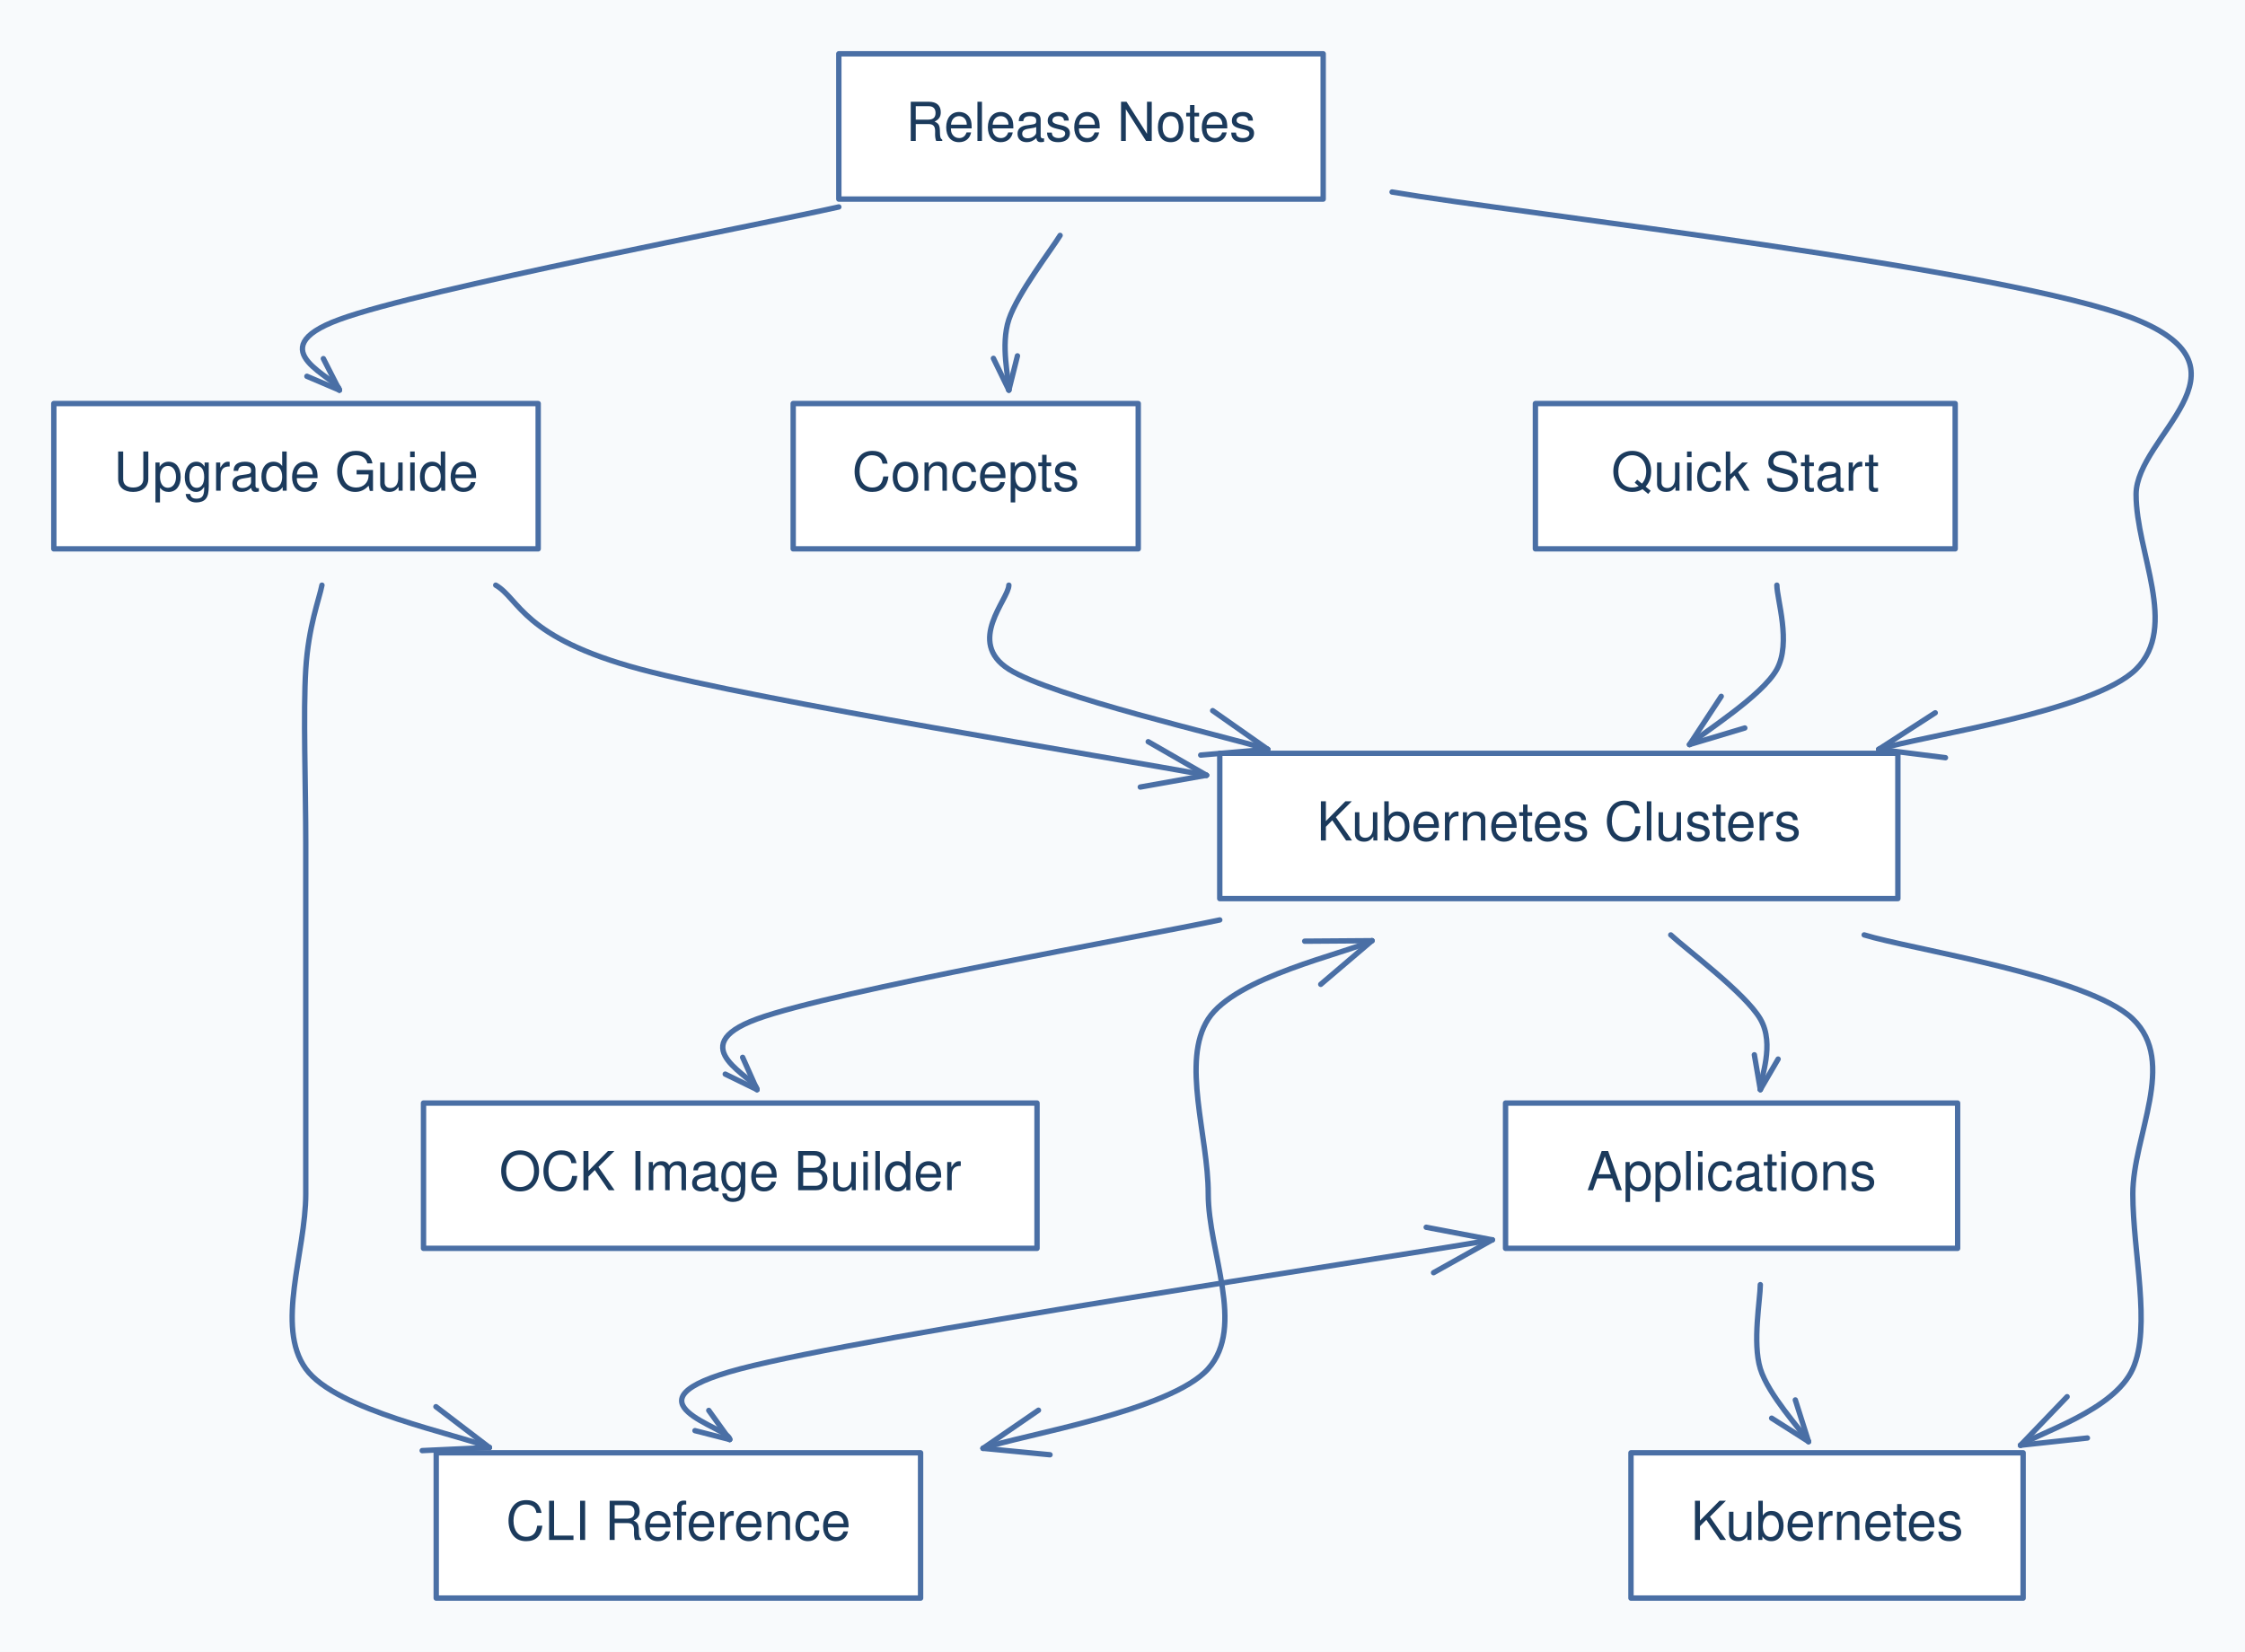
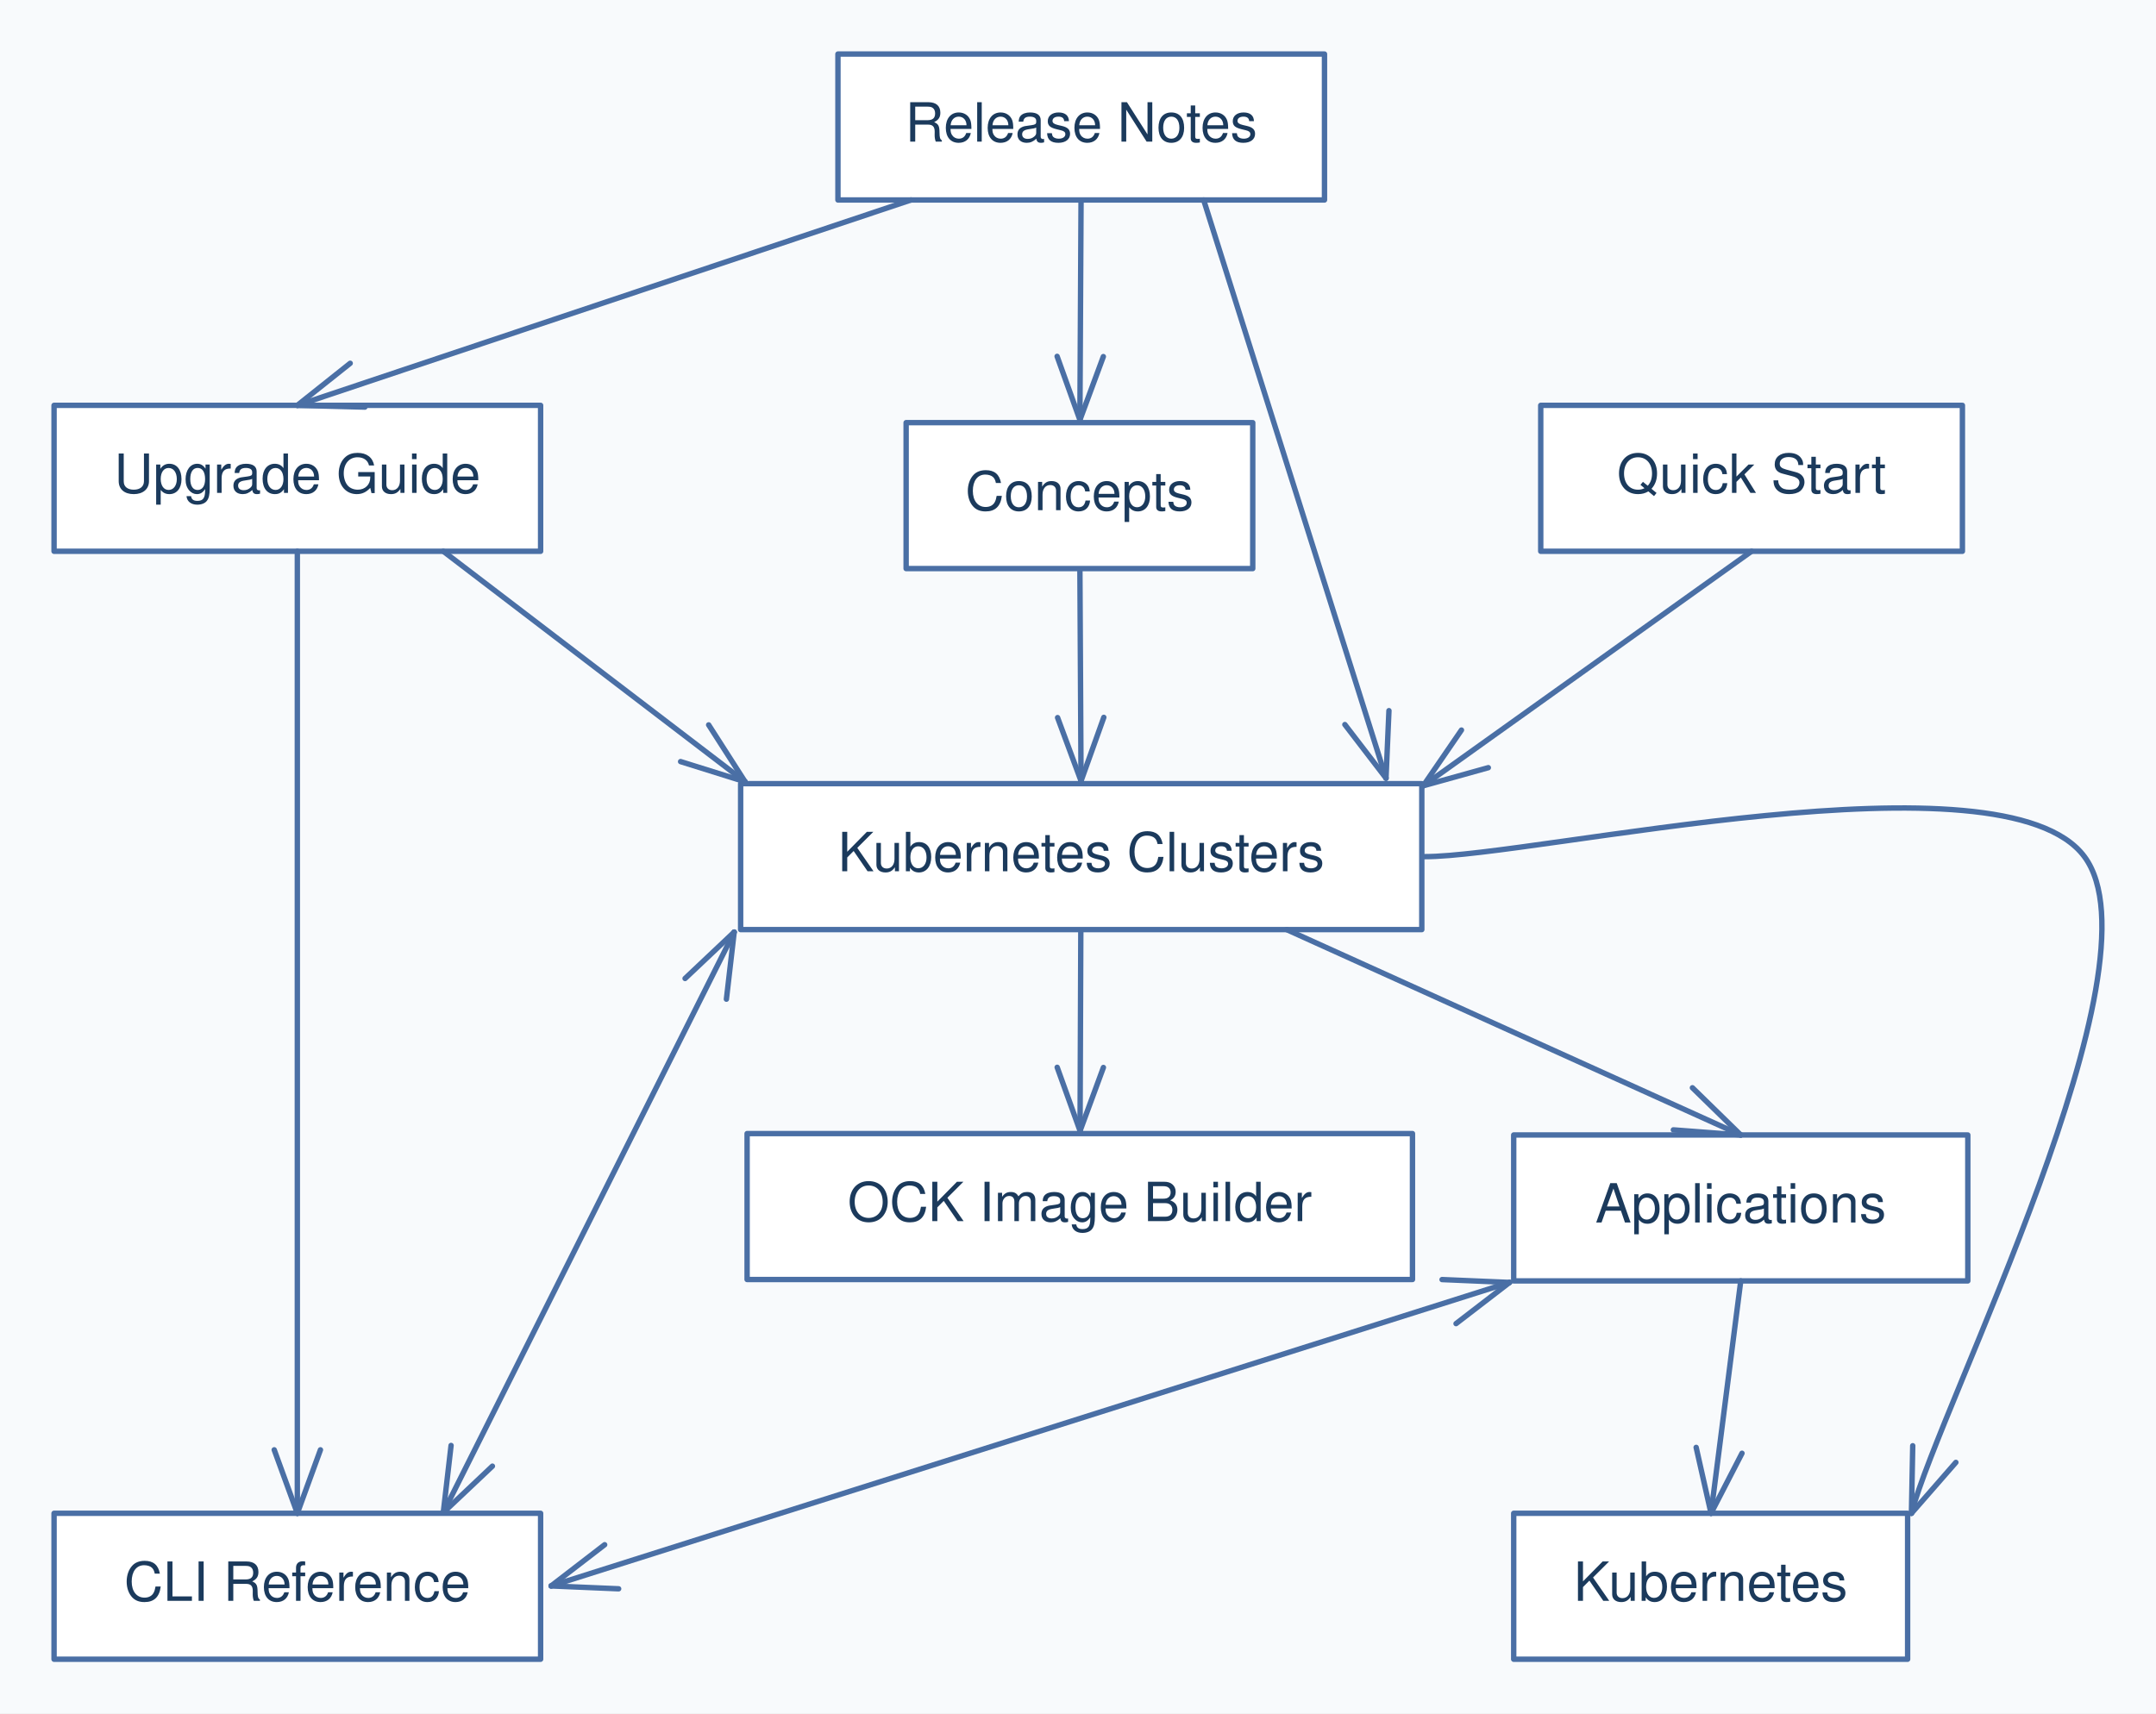
- <svg xmlns="http://www.w3.org/2000/svg" version="1.1" viewBox="0 0 834.294 614" width="834.294" height="614">
+ <svg xmlns="http://www.w3.org/2000/svg" version="1.1" viewBox="0 0 797.621 634" width="797.621" height="634">
  <defs>
    <style class="style-fonts">
      </style>
  </defs>
-   <rect x="0" y="0" width="834.294" height="614" fill="#F8FAFC" />
-   <g stroke-linecap="round" transform="translate(311.7236 20) rotate(0 90 27)">
+   <rect x="0" y="0" width="797.621" height="634" fill="#F8FAFC" />
+   <g stroke-linecap="round" transform="translate(310 20) rotate(0 90 27)">
    <path d="M0 0 L180 0 L180 54 L0 54" stroke="none" stroke-width="0" fill="#FFFFFF" />
    <path d="M0 0 C43.65 0, 87.29 0, 180 0 M0 0 C38.62 0, 77.25 0, 180 0 M180 0 C180 15.85, 180 31.7, 180 54 M180 0 C180 11.73, 180 23.47, 180 54 M180 54 C136 54, 92 54, 0 54 M180 54 C143.81 54, 107.61 54, 0 54 M0 54 C0 41.86, 0 29.72, 0 0 M0 54 C0 37.3, 0 20.6, 0 0" stroke="#4A6FA5" stroke-width="2" fill="none" />
  </g>
-   <g transform="translate(323.7236 34.5) rotate(0 78 12.5)">
+   <g transform="translate(322 34.5) rotate(0 78 12.5)">
    <text x="78" y="17.9" font-family="Helvetica, Segoe UI Emoji" font-size="20px" fill="#1B3A5C" text-anchor="middle" style="white-space: pre;" direction="ltr" dominant-baseline="alphabetic">Release Notes</text>
  </g>
-   <g stroke-linecap="round" transform="translate(294.7656 150) rotate(0 64.11719 27)">
+   <g stroke-linecap="round" transform="translate(335.2275 156.4023) rotate(0 64.11719 27)">
    <path d="M0 0 L128.23 0 L128.23 54 L0 54" stroke="none" stroke-width="0" fill="#FFFFFF" />
    <path d="M0 0 C50.69 0, 101.38 0, 128.23 0 M0 0 C45.2 0, 90.4 0, 128.23 0 M128.23 0 C128.23 11.71, 128.23 23.42, 128.23 54 M128.23 0 C128.23 21.06, 128.23 42.11, 128.23 54 M128.23 54 C96.82 54, 65.4 54, 0 54 M128.23 54 C93.09 54, 57.95 54, 0 54 M0 54 C0 40.76, 0 27.53, 0 0 M0 54 C0 39.74, 0 25.49, 0 0" stroke="#4A6FA5" stroke-width="2" fill="none" />
  </g>
-   <g transform="translate(310.8828 164.5) rotate(0 48 12.5)">
+   <g transform="translate(351.3445 170.9023) rotate(0 48 12.5)">
    <text x="48" y="17.9" font-family="Helvetica, Segoe UI Emoji" font-size="20px" fill="#1B3A5C" text-anchor="middle" style="white-space: pre;" direction="ltr" dominant-baseline="alphabetic">Concepts</text>
  </g>
-   <g stroke-linecap="round" transform="translate(570.5908 150) rotate(0 78 27)">
+   <g stroke-linecap="round" transform="translate(570 150) rotate(0 78 27)">
    <path d="M0 0 L156 0 L156 54 L0 54" stroke="none" stroke-width="0" fill="#FFFFFF" />
    <path d="M0 0 C46.95 0, 93.91 0, 156 0 M0 0 C55.74 0, 111.48 0, 156 0 M156 0 C156 20.87, 156 41.74, 156 54 M156 0 C156 15.38, 156 30.76, 156 54 M156 54 C122.15 54, 88.29 54, 0 54 M156 54 C110.98 54, 65.95 54, 0 54 M0 54 C0 32.72, 0 11.45, 0 0 M0 54 C0 32.42, 0 10.85, 0 0" stroke="#4A6FA5" stroke-width="2" fill="none" />
  </g>
-   <g transform="translate(582.5908 164.5) rotate(0 66 12.5)">
+   <g transform="translate(582 164.5) rotate(0 66 12.5)">
    <text x="66" y="17.9" font-family="Helvetica, Segoe UI Emoji" font-size="20px" fill="#1B3A5C" text-anchor="middle" style="white-space: pre;" direction="ltr" dominant-baseline="alphabetic">Quick Start</text>
  </g>
-   <g stroke-linecap="round" transform="translate(162.1094 540) rotate(0 90 27)">
+   <g stroke-linecap="round" transform="translate(20 560) rotate(0 90 27)">
    <path d="M0 0 L180 0 L180 54 L0 54" stroke="none" stroke-width="0" fill="#FFFFFF" />
    <path d="M0 0 C71.47 0, 142.94 0, 180 0 M0 0 C69.37 0, 138.75 0, 180 0 M180 0 C180 14.53, 180 29.05, 180 54 M180 0 C180 16.32, 180 32.65, 180 54 M180 54 C140.97 54, 101.95 54, 0 54 M180 54 C115.27 54, 50.55 54, 0 54 M0 54 C0 37.11, 0 20.22, 0 0 M0 54 C0 35.25, 0 16.51, 0 0" stroke="#4A6FA5" stroke-width="2" fill="none" />
  </g>
-   <g transform="translate(174.1094 554.5) rotate(0 78 12.5)">
+   <g transform="translate(32 574.5) rotate(0 78 12.5)">
    <text x="78" y="17.9" font-family="Helvetica, Segoe UI Emoji" font-size="20px" fill="#1B3A5C" text-anchor="middle" style="white-space: pre;" direction="ltr" dominant-baseline="alphabetic">CLI Reference</text>
  </g>
-   <g stroke-linecap="round" transform="translate(453.291 280) rotate(0 126 27)">
+   <g stroke-linecap="round" transform="translate(274 290) rotate(0 126 27)">
    <path d="M0 0 L252 0 L252 54 L0 54" stroke="none" stroke-width="0" fill="#FFFFFF" />
    <path d="M0 0 C52.06 0, 104.13 0, 252 0 M0 0 C72.47 0, 144.95 0, 252 0 M252 0 C252 19.01, 252 38.02, 252 54 M252 0 C252 15.88, 252 31.77, 252 54 M252 54 C184.65 54, 117.3 54, 0 54 M252 54 C176.23 54, 100.47 54, 0 54 M0 54 C0 40.06, 0 26.11, 0 0 M0 54 C0 34.08, 0 14.17, 0 0" stroke="#4A6FA5" stroke-width="2" fill="none" />
  </g>
-   <g transform="translate(465.291 294.5) rotate(0 114 12.5)">
+   <g transform="translate(286 304.5) rotate(0 114 12.5)">
    <text x="114" y="17.9" font-family="Helvetica, Segoe UI Emoji" font-size="20px" fill="#1B3A5C" text-anchor="middle" style="white-space: pre;" direction="ltr" dominant-baseline="alphabetic">Kubernetes Clusters</text>
  </g>
-   <g stroke-linecap="round" transform="translate(559.4971 410) rotate(0 84 27)">
+   <g stroke-linecap="round" transform="translate(560 420) rotate(0 84 27)">
    <path d="M0 0 L168 0 L168 54 L0 54" stroke="none" stroke-width="0" fill="#FFFFFF" />
    <path d="M0 0 C37.85 0, 75.7 0, 168 0 M0 0 C42.71 0, 85.41 0, 168 0 M168 0 C168 14.78, 168 29.56, 168 54 M168 0 C168 11.84, 168 23.67, 168 54 M168 54 C111.16 54, 54.33 54, 0 54 M168 54 C106.32 54, 44.64 54, 0 54 M0 54 C0 34.26, 0 14.53, 0 0 M0 54 C0 35.55, 0 17.1, 0 0" stroke="#4A6FA5" stroke-width="2" fill="none" />
  </g>
-   <g transform="translate(571.4971 424.5) rotate(0 72 12.5)">
+   <g transform="translate(572 434.5) rotate(0 72 12.5)">
    <text x="72" y="17.9" font-family="Helvetica, Segoe UI Emoji" font-size="20px" fill="#1B3A5C" text-anchor="middle" style="white-space: pre;" direction="ltr" dominant-baseline="alphabetic">Applications</text>
  </g>
-   <g stroke-linecap="round" transform="translate(606.1084 540) rotate(0 72.86719 27)">
+   <g stroke-linecap="round" transform="translate(560 560) rotate(0 72.86719 27)">
    <path d="M0 0 L145.73 0 L145.73 54 L0 54" stroke="none" stroke-width="0" fill="#FFFFFF" />
    <path d="M0 0 C46.46 0, 92.93 0, 145.73 0 M0 0 C39.99 0, 79.98 0, 145.73 0 M145.73 0 C145.73 18.79, 145.73 37.59, 145.73 54 M145.73 0 C145.73 17.48, 145.73 34.97, 145.73 54 M145.73 54 C99.89 54, 54.05 54, 0 54 M145.73 54 C107.76 54, 69.79 54, 0 54 M0 54 C0 40.22, 0 26.43, 0 0 M0 54 C0 39.11, 0 24.22, 0 0" stroke="#4A6FA5" stroke-width="2" fill="none" />
  </g>
-   <g transform="translate(618.9756 554.5) rotate(0 60 12.5)">
+   <g transform="translate(572.867 574.5) rotate(0 60 12.5)">
    <text x="60" y="17.9" font-family="Helvetica, Segoe UI Emoji" font-size="20px" fill="#1B3A5C" text-anchor="middle" style="white-space: pre;" direction="ltr" dominant-baseline="alphabetic">Kubernetes</text>
  </g>
-   <g stroke-linecap="round" transform="translate(157.3828 410) rotate(0 114 27)">
-     <path d="M0 0 L228 0 L228 54 L0 54" stroke="none" stroke-width="0" fill="#FFFFFF" />
-     <path d="M0 0 C79.53 0, 159.06 0, 228 0 M0 0 C89.79 0, 179.58 0, 228 0 M228 0 C228 13.21, 228 26.43, 228 54 M228 0 C228 19.63, 228 39.26, 228 54 M228 54 C172.26 54, 116.53 54, 0 54 M228 54 C155.63 54, 83.27 54, 0 54 M0 54 C0 39.68, 0 25.36, 0 0 M0 54 C0 36.2, 0 18.39, 0 0" stroke="#4A6FA5" stroke-width="2" fill="none" />
-   </g>
-   <g transform="translate(169.3828 424.5) rotate(0 102 12.5)">
-     <text x="102" y="17.9" font-family="Helvetica, Segoe UI Emoji" font-size="20px" fill="#1B3A5C" text-anchor="middle" style="white-space: pre;" direction="ltr" dominant-baseline="alphabetic">OCK Image Builder</text>
+   <g stroke-linecap="round" transform="translate(276.3916 419.4824) rotate(0 123.0796 27)">
+     <path d="M0 0 L246.16 0 L246.16 54 L0 54" stroke="none" stroke-width="0" fill="#FFFFFF" />
+     <path d="M0 0 C85.86 0, 171.73 0, 246.16 0 M0 0 C96.94 0, 193.88 0, 246.16 0 M246.16 0 C246.16 13.21, 246.16 26.43, 246.16 54 M246.16 0 C246.16 19.63, 246.16 39.26, 246.16 54 M246.16 54 C185.98 54, 125.81 54, 0 54 M246.16 54 C168.03 54, 89.9 54, 0 54 M0 54 C0 39.68, 0 25.36, 0 0 M0 54 C0 36.2, 0 18.39, 0 0" stroke="#4A6FA5" stroke-width="2" fill="none" />
+   </g>
+   <g transform="translate(313.3237 433.9824) rotate(0 86.14746 12.5)">
+     <text x="86.147" y="17.9" font-family="Helvetica, Segoe UI Emoji" font-size="20px" fill="#1B3A5C" text-anchor="middle" style="white-space: pre;" direction="ltr" dominant-baseline="alphabetic">OCK Image Builder</text>
  </g>
  <g stroke-linecap="round" transform="translate(20 150) rotate(0 90 27)">
    <path d="M0 0 L180 0 L180 54 L0 54" stroke="none" stroke-width="0" fill="#FFFFFF" />
    <path d="M0 0 C70.07 0, 140.14 0, 180 0 M0 0 C36.92 0, 73.85 0, 180 0 M180 0 C180 12.28, 180 24.55, 180 54 M180 0 C180 12.55, 180 25.1, 180 54 M180 54 C131.56 54, 83.12 54, 0 54 M180 54 C128.96 54, 77.92 54, 0 54 M0 54 C0 39.54, 0 25.07, 0 0 M0 54 C0 39.55, 0 25.11, 0 0" stroke="#4A6FA5" stroke-width="2" fill="none" />
  </g>
  <g transform="translate(32 164.5) rotate(0 78 12.5)">
    <text x="78" y="17.9" font-family="Helvetica, Segoe UI Emoji" font-size="20px" fill="#1B3A5C" text-anchor="middle" style="white-space: pre;" direction="ltr" dominant-baseline="alphabetic">Upgrade Guide</text>
  </g>
  <g stroke-linecap="round">
-     <g transform="translate(393.9575 87.5) rotate(0 -9.5225 28.75)">
-       <path d="M0 0 C-3.17 5.21, -15.87 21.67, -19.04 31.25 C-22.22 40.83, -19.04 53.13, -19.04 57.5 M0 0 C-3.17 5.21, -15.87 21.67, -19.04 31.25 C-22.22 40.83, -19.04 53.13, -19.04 57.5" stroke="#4A6FA5" stroke-width="2" fill="none" />
-     </g>
-     <g transform="translate(393.9575 87.5) rotate(0 -9.5225 28.75)">
-       <path d="M-24.78 45.7 C-22.54 50.31, -20.3 54.92, -19.04 57.5 M-24.78 45.7 C-22.55 50.28, -20.33 54.86, -19.04 57.5" stroke="#4A6FA5" stroke-width="2" fill="none" />
-     </g>
-     <g transform="translate(393.9575 87.5) rotate(0 -9.5225 28.75)">
-       <path d="M-15.85 44.77 C-17.1 49.74, -18.35 54.72, -19.04 57.5 M-15.85 44.77 C-17.09 49.71, -18.33 54.66, -19.04 57.5" stroke="#4A6FA5" stroke-width="2" fill="none" />
-     </g>
-   </g>
-   <mask />
-   <g stroke-linecap="round">
-     <g transform="translate(517.3288 71.3675) rotate(0 138.2425 103.5731)">
-       <path d="M0 0 C46.08 7.9, 230.4 28.65, 276.49 47.38 C322.57 66.11, 276.49 90.72, 276.49 112.38 C276.49 134.05, 292.42 161.59, 276.49 177.38 C260.55 193.18, 196.79 202.19, 180.85 207.15 M0 0 C46.08 7.9, 230.4 28.65, 276.49 47.38 C322.57 66.11, 276.49 90.72, 276.49 112.38 C276.49 134.05, 292.42 161.59, 276.49 177.38 C260.55 193.18, 196.79 202.19, 180.85 207.15" stroke="#4A6FA5" stroke-width="2" fill="none" />
-     </g>
-     <g transform="translate(517.3288 71.3675) rotate(0 138.2425 103.5731)">
-       <path d="M201.85 193.58 C196.44 197.07, 191.04 200.56, 180.85 207.15 M201.85 193.58 C195.63 197.6, 189.41 201.62, 180.85 207.15" stroke="#4A6FA5" stroke-width="2" fill="none" />
-     </g>
-     <g transform="translate(517.3288 71.3675) rotate(0 138.2425 103.5731)">
-       <path d="M205.65 210.26 C199.27 209.45, 192.89 208.65, 180.85 207.15 M205.65 210.26 C198.31 209.33, 190.96 208.41, 180.85 207.15" stroke="#4A6FA5" stroke-width="2" fill="none" />
-     </g>
-   </g>
-   <mask />
-   <g stroke-linecap="round">
-     <g transform="translate(311.7237 76.92) rotate(0 -92.79562 34.04)">
-       <path d="M0 0 C-30.93 6.97, -154.66 30.48, -185.59 41.83 C-216.52 53.18, -185.59 63.7, -185.59 68.08 M0 0 C-30.93 6.97, -154.66 30.48, -185.59 41.83 C-216.52 53.18, -185.59 63.7, -185.59 68.08" stroke="#4A6FA5" stroke-width="2" fill="none" />
-     </g>
-     <g transform="translate(311.7237 76.92) rotate(0 -92.79562 34.04)">
-       <path d="M-197.67 62.95 C-195.14 64.03, -192.6 65.1, -185.59 68.08 M-197.67 62.95 C-193.84 64.58, -190 66.2, -185.59 68.08" stroke="#4A6FA5" stroke-width="2" fill="none" />
-     </g>
-     <g transform="translate(311.7237 76.92) rotate(0 -92.79562 34.04)">
-       <path d="M-191.55 56.38 C-190.3 58.84, -189.05 61.29, -185.59 68.08 M-191.55 56.38 C-189.66 60.1, -187.77 63.81, -185.59 68.08" stroke="#4A6FA5" stroke-width="2" fill="none" />
-     </g>
-   </g>
-   <mask />
-   <g stroke-linecap="round">
-     <g transform="translate(660.3275 217.5) rotate(0 -16.22375 29.6175)">
-       <path d="M0 0 C0 5.21, 5.41 21.38, 0 31.25 C-5.41 41.12, -27.04 54.57, -32.45 59.24 M0 0 C0 5.21, 5.41 21.38, 0 31.25 C-5.41 41.12, -27.04 54.57, -32.45 59.24" stroke="#4A6FA5" stroke-width="2" fill="none" />
-     </g>
-     <g transform="translate(660.3275 217.5) rotate(0 -16.22375 29.6175)">
-       <path d="M-20.68 41.33 C-24.7 47.45, -28.72 53.56, -32.45 59.24 M-20.68 41.33 C-23.91 46.24, -27.13 51.15, -32.45 59.24" stroke="#4A6FA5" stroke-width="2" fill="none" />
-     </g>
-     <g transform="translate(660.3275 217.5) rotate(0 -16.22375 29.6175)">
-       <path d="M-11.92 53.09 C-18.94 55.19, -25.95 57.29, -32.45 59.24 M-11.92 53.09 C-17.55 54.77, -23.18 56.46, -32.45 59.24" stroke="#4A6FA5" stroke-width="2" fill="none" />
-     </g>
-   </g>
-   <mask />
-   <g stroke-linecap="round">
-     <g transform="translate(374.9125 217.5) rotate(0 48.10375 30.51125)">
-       <path d="M0 0 C0 5.21, -16.03 21.08, 0 31.25 C16.03 41.42, 80.17 56.06, 96.21 61.02 M0 0 C0 5.21, -16.03 21.08, 0 31.25 C16.03 41.42, 80.17 56.06, 96.21 61.02" stroke="#4A6FA5" stroke-width="2" fill="none" />
-     </g>
-     <g transform="translate(374.9125 217.5) rotate(0 48.10375 30.51125)">
-       <path d="M71.3 63.16 C78.31 62.56, 85.32 61.96, 96.21 61.02 M71.3 63.16 C80.91 62.33, 90.52 61.51, 96.21 61.02" stroke="#4A6FA5" stroke-width="2" fill="none" />
-     </g>
-     <g transform="translate(374.9125 217.5) rotate(0 48.10375 30.51125)">
-       <path d="M75.75 46.65 C81.51 50.69, 87.27 54.74, 96.21 61.02 M75.75 46.65 C83.65 52.19, 91.54 57.74, 96.21 61.02" stroke="#4A6FA5" stroke-width="2" fill="none" />
-     </g>
-   </g>
-   <mask />
-   <g stroke-linecap="round">
-     <g transform="translate(509.8575 349.6562) rotate(0 -72.26875 94.33875)">
-       <path d="M0 0 C-10.14 4.85, -50.71 13.41, -60.85 29.09 C-71 44.78, -60.85 72.43, -60.85 94.09 C-60.85 115.76, -46.91 143.33, -60.85 159.09 C-74.8 174.86, -130.59 183.75, -144.54 188.68 M0 0 C-10.14 4.85, -50.71 13.41, -60.85 29.09 C-71 44.78, -60.85 72.43, -60.85 94.09 C-60.85 115.76, -46.91 143.33, -60.85 159.09 C-74.8 174.86, -130.59 183.75, -144.54 188.68" stroke="#4A6FA5" stroke-width="2" fill="none" />
-     </g>
-     <g transform="translate(509.8575 349.6562) rotate(0 -72.26875 94.33875)">
-       <path d="M-19.03 16.21 C-12.3 10.48, -5.57 4.74, 0 0 M-19.03 16.21 C-14.38 12.24, -9.72 8.28, 0 0" stroke="#4A6FA5" stroke-width="2" fill="none" />
-     </g>
-     <g transform="translate(509.8575 349.6562) rotate(0 -72.26875 94.33875)">
-       <path d="M-25 0.18 C-16.16 0.12, -7.32 0.05, 0 0 M-25 0.18 C-18.88 0.14, -12.77 0.09, 0 0" stroke="#4A6FA5" stroke-width="2" fill="none" />
-     </g>
-     <g transform="translate(509.8575 349.6562) rotate(0 -72.26875 94.33875)">
-       <path d="M-123.94 174.52 C-131.22 179.52, -138.51 184.53, -144.54 188.68 M-123.94 174.52 C-128.98 177.98, -134.02 181.45, -144.54 188.68" stroke="#4A6FA5" stroke-width="2" fill="none" />
-     </g>
-     <g transform="translate(509.8575 349.6562) rotate(0 -72.26875 94.33875)">
-       <path d="M-119.65 191.07 C-128.45 190.23, -137.25 189.38, -144.54 188.68 M-119.65 191.07 C-125.74 190.49, -131.83 189.9, -144.54 188.68" stroke="#4A6FA5" stroke-width="2" fill="none" />
-     </g>
-   </g>
-   <mask />
-   <g stroke-linecap="round">
-     <g transform="translate(620.8987 347.5) rotate(0 16.63813 28.75)">
-       <path d="M0 0 C5.55 5.21, 27.73 21.67, 33.28 31.25 C38.82 40.83, 33.28 53.13, 33.28 57.5 M0 0 C5.55 5.21, 27.73 21.67, 33.28 31.25 C38.82 40.83, 33.28 53.13, 33.28 57.5" stroke="#4A6FA5" stroke-width="2" fill="none" />
-     </g>
-     <g transform="translate(620.8987 347.5) rotate(0 16.63813 28.75)">
-       <path d="M31.06 44.56 C31.58 47.6, 32.1 50.63, 33.28 57.5 M31.06 44.56 C31.89 49.44, 32.73 54.32, 33.28 57.5" stroke="#4A6FA5" stroke-width="2" fill="none" />
-     </g>
-     <g transform="translate(620.8987 347.5) rotate(0 16.63813 28.75)">
-       <path d="M39.89 46.16 C38.34 48.82, 36.79 51.48, 33.28 57.5 M39.89 46.16 C37.4 50.44, 34.9 54.71, 33.28 57.5" stroke="#4A6FA5" stroke-width="2" fill="none" />
-     </g>
-   </g>
-   <mask />
-   <g stroke-linecap="round">
-     <g transform="translate(554.5687 460.8375) rotate(0 -141.6994 37.11125)">
-       <path d="M0 0 C-46.55 7.99, -232.06 35.54, -279.29 47.91 C-326.53 60.28, -282.71 69.84, -283.4 74.22 M0 0 C-46.55 7.99, -232.06 35.54, -279.29 47.91 C-326.53 60.28, -282.71 69.84, -283.4 74.22" stroke="#4A6FA5" stroke-width="2" fill="none" />
-     </g>
-     <g transform="translate(554.5687 460.8375) rotate(0 -141.6994 37.11125)">
-       <path d="M-21.82 12.21 C-17.14 9.59, -12.46 6.97, 0 0 M-21.82 12.21 C-16.42 9.19, -11.02 6.17, 0 0" stroke="#4A6FA5" stroke-width="2" fill="none" />
-     </g>
-     <g transform="translate(554.5687 460.8375) rotate(0 -141.6994 37.11125)">
-       <path d="M-24.56 -4.67 C-19.29 -3.67, -14.03 -2.67, 0 0 M-24.56 -4.67 C-18.48 -3.52, -12.4 -2.36, 0 0" stroke="#4A6FA5" stroke-width="2" fill="none" />
-     </g>
-     <g transform="translate(554.5687 460.8375) rotate(0 -141.6994 37.11125)">
-       <path d="M-296.3 70.93 C-293.53 71.64, -290.77 72.34, -283.4 74.22 M-296.3 70.93 C-293.11 71.75, -289.91 72.56, -283.4 74.22" stroke="#4A6FA5" stroke-width="2" fill="none" />
-     </g>
-     <g transform="translate(554.5687 460.8375) rotate(0 -141.6994 37.11125)">
-       <path d="M-291.17 63.41 C-289.5 65.73, -287.84 68.05, -283.4 74.22 M-291.17 63.41 C-289.25 66.09, -287.32 68.76, -283.4 74.22" stroke="#4A6FA5" stroke-width="2" fill="none" />
-     </g>
-   </g>
-   <mask />
-   <g stroke-linecap="round">
-     <g transform="translate(453.2912 341.9362) rotate(0 -85.98625 31.53188)">
-       <path d="M0 0 C-28.66 6.14, -143.31 26.3, -171.97 36.81 C-200.63 47.32, -171.97 58.69, -171.97 63.06 M0 0 C-28.66 6.14, -143.31 26.3, -171.97 36.81 C-200.63 47.32, -171.97 58.69, -171.97 63.06" stroke="#4A6FA5" stroke-width="2" fill="none" />
-     </g>
-     <g transform="translate(453.2912 341.9362) rotate(0 -85.98625 31.53188)">
-       <path d="M-183.77 57.31 C-180.98 58.67, -178.2 60.03, -171.97 63.06 M-183.77 57.31 C-181.08 58.62, -178.39 59.93, -171.97 63.06" stroke="#4A6FA5" stroke-width="2" fill="none" />
-     </g>
-     <g transform="translate(453.2912 341.9362) rotate(0 -85.98625 31.53188)">
-       <path d="M-177.31 51.07 C-176.05 53.9, -174.79 56.74, -171.97 63.06 M-177.31 51.07 C-176.09 53.81, -174.87 56.54, -171.97 63.06" stroke="#4A6FA5" stroke-width="2" fill="none" />
-     </g>
-   </g>
-   <mask />
-   <g stroke-linecap="round">
-     <g transform="translate(692.775 347.5) rotate(0 49.91375 94.8425)">
-       <path d="M0 0 C16.64 5.21, 83.19 15.21, 99.83 31.25 C116.47 47.29, 99.83 74.58, 99.83 96.25 C99.83 117.92, 106.78 145.68, 99.83 161.25 C92.87 176.82, 65.05 184.95, 58.09 189.69 M0 0 C16.64 5.21, 83.19 15.21, 99.83 31.25 C116.47 47.29, 99.83 74.58, 99.83 96.25 C99.83 117.92, 106.78 145.68, 99.83 161.25 C92.87 176.82, 65.05 184.95, 58.09 189.69" stroke="#4A6FA5" stroke-width="2" fill="none" />
-     </g>
-     <g transform="translate(692.775 347.5) rotate(0 49.91375 94.8425)">
-       <path d="M75.41 171.65 C70.81 176.44, 66.21 181.23, 58.09 189.69 M75.41 171.65 C71.68 175.53, 67.96 179.41, 58.09 189.69" stroke="#4A6FA5" stroke-width="2" fill="none" />
-     </g>
-     <g transform="translate(692.775 347.5) rotate(0 49.91375 94.8425)">
-       <path d="M82.95 187 C76.34 187.72, 69.74 188.43, 58.09 189.69 M82.95 187 C77.6 187.58, 72.26 188.16, 58.09 189.69" stroke="#4A6FA5" stroke-width="2" fill="none" />
-     </g>
-   </g>
-   <mask />
-   <g stroke-linecap="round">
-     <g transform="translate(654.175 477.5) rotate(0 8.960625 29.165)">
-       <path d="M0 0 C0 5.21, -2.99 21.53, 0 31.25 C2.99 40.97, 14.93 53.82, 17.92 58.33 M0 0 C0 5.21, -2.99 21.53, 0 31.25 C2.99 40.97, 14.93 53.82, 17.92 58.33" stroke="#4A6FA5" stroke-width="2" fill="none" />
-     </g>
-     <g transform="translate(654.175 477.5) rotate(0 8.960625 29.165)">
-       <path d="M4.21 49.63 C8.3 52.23, 12.39 54.82, 17.92 58.33 M4.21 49.63 C8.04 52.06, 11.86 54.49, 17.92 58.33" stroke="#4A6FA5" stroke-width="2" fill="none" />
-     </g>
-     <g transform="translate(654.175 477.5) rotate(0 8.960625 29.165)">
-       <path d="M13.01 42.85 C14.47 47.47, 15.94 52.09, 17.92 58.33 M13.01 42.85 C14.38 47.17, 15.75 51.49, 17.92 58.33" stroke="#4A6FA5" stroke-width="2" fill="none" />
-     </g>
-   </g>
-   <mask />
-   <g stroke-linecap="round">
-     <g transform="translate(184.2288 217.5) rotate(0 132.0738 35.33)">
-       <path d="M0 0 C8.97 5.21, 9.77 19.47, 53.79 31.25 C97.82 43.03, 229.09 64.09, 264.15 70.66 M0 0 C8.97 5.21, 9.77 19.47, 53.79 31.25 C97.82 43.03, 229.09 64.09, 264.15 70.66" stroke="#4A6FA5" stroke-width="2" fill="none" />
-     </g>
-     <g transform="translate(184.2288 217.5) rotate(0 132.0738 35.33)">
-       <path d="M239.53 75.04 C245.74 73.94, 251.94 72.83, 264.15 70.66 M239.53 75.04 C249.35 73.29, 259.16 71.55, 264.15 70.66" stroke="#4A6FA5" stroke-width="2" fill="none" />
-     </g>
-     <g transform="translate(184.2288 217.5) rotate(0 132.0738 35.33)">
-       <path d="M242.48 58.19 C247.94 61.34, 253.4 64.48, 264.15 70.66 M242.48 58.19 C251.12 63.16, 259.75 68.13, 264.15 70.66" stroke="#4A6FA5" stroke-width="2" fill="none" />
-     </g>
-   </g>
-   <mask />
-   <g stroke-linecap="round">
-     <g transform="translate(119.6425 217.5) rotate(0 28.11188 160.2644)">
-       <path d="M0 0 C-1 5.21, -5.01 15.21, -6.01 31.25 C-7.01 47.29, -6.01 74.58, -6.01 96.25 C-6.01 117.92, -6.01 139.58, -6.01 161.25 C-6.01 182.92, -6.01 204.58, -6.01 226.25 C-6.01 247.92, -17.38 275.54, -6.01 291.25 C5.36 306.96, 50.86 315.65, 62.23 320.53 M0 0 C-1 5.21, -5.01 15.21, -6.01 31.25 C-7.01 47.29, -6.01 74.58, -6.01 96.25 C-6.01 117.92, -6.01 139.58, -6.01 161.25 C-6.01 182.92, -6.01 204.58, -6.01 226.25 C-6.01 247.92, -17.38 275.54, -6.01 291.25 C5.36 306.96, 50.86 315.65, 62.23 320.53" stroke="#4A6FA5" stroke-width="2" fill="none" />
-     </g>
-     <g transform="translate(119.6425 217.5) rotate(0 28.11188 160.2644)">
-       <path d="M37.26 321.68 C45.51 321.3, 53.75 320.92, 62.23 320.53 M37.26 321.68 C45.47 321.3, 53.68 320.92, 62.23 320.53" stroke="#4A6FA5" stroke-width="2" fill="none" />
-     </g>
-     <g transform="translate(119.6425 217.5) rotate(0 28.11188 160.2644)">
-       <path d="M42.36 305.36 C48.92 310.37, 55.48 315.37, 62.23 320.53 M42.36 305.36 C48.9 310.34, 55.43 315.33, 62.23 320.53" stroke="#4A6FA5" stroke-width="2" fill="none" />
+     <g transform="translate(399.9349 75) rotate(0 -0.2106983 40.20117)">
+       <path d="M0 0 C-0.07 13.4, -0.35 67, -0.42 80.4 M0 0 C-0.07 13.4, -0.35 67, -0.42 80.4" stroke="#4A6FA5" stroke-width="2" fill="none" />
+     </g>
+     <g transform="translate(399.9349 75) rotate(0 -0.2106983 40.20117)">
+       <path d="M-8.85 56.87 C-5.56 66.06, -2.26 75.25, -0.42 80.4 M-8.85 56.87 C-5.58 66.01, -2.3 75.15, -0.42 80.4" stroke="#4A6FA5" stroke-width="2" fill="none" />
+     </g>
+     <g transform="translate(399.9349 75) rotate(0 -0.2106983 40.20117)">
+       <path d="M8.25 56.96 C4.86 66.11, 1.48 75.27, -0.42 80.4 M8.25 56.96 C4.88 66.06, 1.51 75.17, -0.42 80.4" stroke="#4A6FA5" stroke-width="2" fill="none" />
+     </g>
+   </g>
+   <mask />
+   <g stroke-linecap="round">
+     <g transform="translate(445.2979 74.00488) rotate(0 33.72803 106.9771)">
+       <path d="M0 0 C11.24 35.66, 56.21 178.3, 67.46 213.95 M0 0 C11.24 35.66, 56.21 178.3, 67.46 213.95" stroke="#4A6FA5" stroke-width="2" fill="none" />
+     </g>
+     <g transform="translate(445.2979 74.00488) rotate(0 33.72803 106.9771)">
+       <path d="M52.24 194.12 C56.15 199.22, 60.07 204.33, 67.46 213.95 M52.24 194.12 C56.74 199.99, 61.25 205.87, 67.46 213.95" stroke="#4A6FA5" stroke-width="2" fill="none" />
+     </g>
+     <g transform="translate(445.2979 74.00488) rotate(0 33.72803 106.9771)">
+       <path d="M68.55 188.98 C68.27 195.41, 67.99 201.83, 67.46 213.95 M68.55 188.98 C68.22 196.37, 67.9 203.77, 67.46 213.95" stroke="#4A6FA5" stroke-width="2" fill="none" />
+     </g>
+   </g>
+   <mask />
+   <g stroke-linecap="round">
+     <g transform="translate(337 74) rotate(0 -113.5 38)">
+       <path d="M0 0 C-37.83 12.67, -189.17 63.33, -227 76 M0 0 C-37.83 12.67, -189.17 63.33, -227 76" stroke="#4A6FA5" stroke-width="2" fill="none" />
+     </g>
+     <g transform="translate(337 74) rotate(0 -113.5 38)">
+       <path d="M-207.44 60.43 C-211.54 63.7, -215.65 66.97, -227 76 M-207.44 60.43 C-213.65 65.37, -219.85 70.31, -227 76" stroke="#4A6FA5" stroke-width="2" fill="none" />
+     </g>
+     <g transform="translate(337 74) rotate(0 -113.5 38)">
+       <path d="M-202.01 76.65 C-207.25 76.51, -212.5 76.38, -227 76 M-202.01 76.65 C-209.94 76.44, -217.87 76.24, -227 76" stroke="#4A6FA5" stroke-width="2" fill="none" />
+     </g>
+   </g>
+   <mask />
+   <g stroke-linecap="round">
+     <g transform="translate(648 204) rotate(0 -60.73633 43.38818)">
+       <path d="M0 0 C-20.25 14.46, -101.23 72.31, -121.47 86.78 M0 0 C-20.25 14.46, -101.23 72.31, -121.47 86.78" stroke="#4A6FA5" stroke-width="2" fill="none" />
+     </g>
+     <g transform="translate(648 204) rotate(0 -60.73633 43.38818)">
+       <path d="M-107.33 66.16 C-112.16 73.2, -116.99 80.25, -121.47 86.78 M-107.33 66.16 C-111.21 71.82, -115.09 77.47, -121.47 86.78" stroke="#4A6FA5" stroke-width="2" fill="none" />
+     </g>
+     <g transform="translate(648 204) rotate(0 -60.73633 43.38818)">
+       <path d="M-97.39 80.08 C-105.61 82.37, -113.84 84.65, -121.47 86.78 M-97.39 80.08 C-103.99 81.92, -110.6 83.75, -121.47 86.78" stroke="#4A6FA5" stroke-width="2" fill="none" />
+     </g>
+   </g>
+   <mask />
+   <g stroke-linecap="round">
+     <g transform="translate(399.5183 211.4023) rotate(0 0.2079999 38.79883)">
+       <path d="M0 0 C0.07 12.93, 0.35 64.66, 0.42 77.6 M0 0 C0.07 12.93, 0.35 64.66, 0.42 77.6" stroke="#4A6FA5" stroke-width="2" fill="none" />
+     </g>
+     <g transform="translate(399.5183 211.4023) rotate(0 0.2079999 38.79883)">
+       <path d="M-8.26 54.15 C-5.82 60.75, -3.37 67.35, 0.42 77.6 M-8.26 54.15 C-4.91 63.2, -1.57 72.24, 0.42 77.6" stroke="#4A6FA5" stroke-width="2" fill="none" />
+     </g>
+     <g transform="translate(399.5183 211.4023) rotate(0 0.2079999 38.79883)">
+       <path d="M8.84 54.06 C6.47 60.69, 4.1 67.31, 0.42 77.6 M8.84 54.06 C5.59 63.14, 2.34 72.22, 0.42 77.6" stroke="#4A6FA5" stroke-width="2" fill="none" />
+     </g>
+   </g>
+   <mask />
+   <g stroke-linecap="round">
+     <g transform="translate(271.6172 344.915) rotate(0 -53.80859 107.4082)">
+       <path d="M0 0 C-17.94 35.8, -89.68 179.01, -107.62 214.82 M0 0 C-17.94 35.8, -89.68 179.01, -107.62 214.82" stroke="#4A6FA5" stroke-width="2" fill="none" />
+     </g>
+     <g transform="translate(271.6172 344.915) rotate(0 -53.80859 107.4082)">
+       <path d="M-2.88 24.83 C-1.86 16.05, -0.84 7.27, 0 0 M-2.88 24.83 C-2.17 18.76, -1.47 12.68, 0 0" stroke="#4A6FA5" stroke-width="2" fill="none" />
+     </g>
+     <g transform="translate(271.6172 344.915) rotate(0 -53.80859 107.4082)">
+       <path d="M-18.17 17.17 C-11.74 11.1, -5.32 5.03, 0 0 M-18.17 17.17 C-13.72 12.97, -9.28 8.77, 0 0" stroke="#4A6FA5" stroke-width="2" fill="none" />
+     </g>
+     <g transform="translate(271.6172 344.915) rotate(0 -53.80859 107.4082)">
+       <path d="M-104.74 189.98 C-105.76 198.77, -106.78 207.55, -107.62 214.82 M-104.74 189.98 C-105.44 196.06, -106.15 202.13, -107.62 214.82" stroke="#4A6FA5" stroke-width="2" fill="none" />
+     </g>
+     <g transform="translate(271.6172 344.915) rotate(0 -53.80859 107.4082)">
+       <path d="M-89.45 197.64 C-95.88 203.72, -102.3 209.79, -107.62 214.82 M-89.45 197.64 C-93.89 201.84, -98.34 206.05, -107.62 214.82" stroke="#4A6FA5" stroke-width="2" fill="none" />
+     </g>
+   </g>
+   <mask />
+   <g stroke-linecap="round">
+     <g transform="translate(476 344) rotate(0 84 38)">
+       <path d="M0 0 C28 12.67, 140 63.33, 168 76 M0 0 C28 12.67, 140 63.33, 168 76" stroke="#4A6FA5" stroke-width="2" fill="none" />
+     </g>
+     <g transform="translate(476 344) rotate(0 84 38)">
+       <path d="M143.07 74.11 C148.92 74.55, 154.76 75, 168 76 M143.07 74.11 C152.47 74.82, 161.87 75.54, 168 76" stroke="#4A6FA5" stroke-width="2" fill="none" />
+     </g>
+     <g transform="translate(476 344) rotate(0 84 38)">
+       <path d="M150.12 58.53 C154.31 62.62, 158.51 66.72, 168 76 M150.12 58.53 C156.86 65.12, 163.61 71.71, 168 76" stroke="#4A6FA5" stroke-width="2" fill="none" />
+     </g>
+   </g>
+   <mask />
+   <g stroke-linecap="round">
+     <g transform="translate(558.4795 474.5664) rotate(0 -177.2959 56.1543)">
+       <path d="M0 0 C-59.1 18.72, -295.49 93.59, -354.59 112.31 M0 0 C-59.1 18.72, -295.49 93.59, -354.59 112.31" stroke="#4A6FA5" stroke-width="2" fill="none" />
+     </g>
+     <g transform="translate(558.4795 474.5664) rotate(0 -177.2959 56.1543)">
+       <path d="M-19.81 15.24 C-15.57 11.98, -11.32 8.71, 0 0 M-19.81 15.24 C-14.91 11.47, -10.01 7.7, 0 0" stroke="#4A6FA5" stroke-width="2" fill="none" />
+     </g>
+     <g transform="translate(558.4795 474.5664) rotate(0 -177.2959 56.1543)">
+       <path d="M-24.98 -1.06 C-19.62 -0.83, -14.27 -0.6, 0 0 M-24.98 -1.06 C-18.8 -0.8, -12.62 -0.53, 0 0" stroke="#4A6FA5" stroke-width="2" fill="none" />
+     </g>
+     <g transform="translate(558.4795 474.5664) rotate(0 -177.2959 56.1543)">
+       <path d="M-334.78 97.06 C-339.03 100.33, -343.27 103.6, -354.59 112.31 M-334.78 97.06 C-339.68 100.84, -344.58 104.61, -354.59 112.31" stroke="#4A6FA5" stroke-width="2" fill="none" />
+     </g>
+     <g transform="translate(558.4795 474.5664) rotate(0 -177.2959 56.1543)">
+       <path d="M-329.61 113.37 C-334.97 113.14, -340.32 112.91, -354.59 112.31 M-329.61 113.37 C-335.8 113.1, -341.98 112.84, -354.59 112.31" stroke="#4A6FA5" stroke-width="2" fill="none" />
+     </g>
+   </g>
+   <mask />
+   <g stroke-linecap="round">
+     <g transform="translate(399.85 345) rotate(0 -0.1413644 36.74121)">
+       <path d="M0 0 C-0.05 12.25, -0.24 61.24, -0.28 73.48 M0 0 C-0.05 12.25, -0.24 61.24, -0.28 73.48" stroke="#4A6FA5" stroke-width="2" fill="none" />
+     </g>
+     <g transform="translate(399.85 345) rotate(0 -0.1413644 36.74121)">
+       <path d="M-8.74 49.96 C-6.74 55.51, -4.75 61.07, -0.28 73.48 M-8.74 49.96 C-6.81 55.32, -4.88 60.69, -0.28 73.48" stroke="#4A6FA5" stroke-width="2" fill="none" />
+     </g>
+     <g transform="translate(399.85 345) rotate(0 -0.1413644 36.74121)">
+       <path d="M8.36 50.02 C6.32 55.56, 4.28 61.1, -0.28 73.48 M8.36 50.02 C6.39 55.37, 4.42 60.72, -0.28 73.48" stroke="#4A6FA5" stroke-width="2" fill="none" />
+     </g>
+   </g>
+   <mask />
+   <g stroke-linecap="round">
+     <g transform="translate(527.1426 317) rotate(0 122 121.5)">
+       <path d="M0 0 C40.67 0, 214 -40.5, 244 0 C274 40.5, 190.67 202.5, 180 243 M0 0 C40.67 0, 214 -40.5, 244 0 C274 40.5, 190.67 202.5, 180 243" stroke="#4A6FA5" stroke-width="2" fill="none" />
+     </g>
+     <g transform="translate(527.1426 317) rotate(0 122 121.5)">
+       <path d="M180.48 218 C180.35 224.64, 180.23 231.28, 180 243 M180.48 218 C180.38 223.38, 180.27 228.75, 180 243" stroke="#4A6FA5" stroke-width="2" fill="none" />
+     </g>
+     <g transform="translate(527.1426 317) rotate(0 122 121.5)">
+       <path d="M196.44 224.16 C192.07 229.17, 187.7 234.17, 180 243 M196.44 224.16 C192.9 228.21, 189.37 232.26, 180 243" stroke="#4A6FA5" stroke-width="2" fill="none" />
+     </g>
+   </g>
+   <mask />
+   <g stroke-linecap="round">
+     <g transform="translate(644 474) rotate(0 -5.5 43)">
+       <path d="M0 0 C-1.83 14.33, -9.17 71.67, -11 86 M0 0 C-1.83 14.33, -9.17 71.67, -11 86" stroke="#4A6FA5" stroke-width="2" fill="none" />
+     </g>
+     <g transform="translate(644 474) rotate(0 -5.5 43)">
+       <path d="M-16.5 61.61 C-14.86 68.89, -13.22 76.16, -11 86 M-16.5 61.61 C-14.97 68.42, -13.43 75.23, -11 86" stroke="#4A6FA5" stroke-width="2" fill="none" />
+     </g>
+     <g transform="translate(644 474) rotate(0 -5.5 43)">
+       <path d="M0.46 63.78 C-2.96 70.41, -6.38 77.04, -11 86 M0.46 63.78 C-2.74 69.98, -5.94 76.19, -11 86" stroke="#4A6FA5" stroke-width="2" fill="none" />
+     </g>
+   </g>
+   <mask />
+   <g stroke-linecap="round">
+     <g transform="translate(164 204) rotate(0 55.8252 42.646)">
+       <path d="M0 0 C18.61 14.22, 93.04 71.08, 111.65 85.29 M0 0 C18.61 14.22, 93.04 71.08, 111.65 85.29" stroke="#4A6FA5" stroke-width="2" fill="none" />
+     </g>
+     <g transform="translate(164 204) rotate(0 55.8252 42.646)">
+       <path d="M87.79 77.83 C93.81 79.71, 99.82 81.59, 111.65 85.29 M87.79 77.83 C97.3 80.8, 106.81 83.78, 111.65 85.29" stroke="#4A6FA5" stroke-width="2" fill="none" />
+     </g>
+     <g transform="translate(164 204) rotate(0 55.8252 42.646)">
+       <path d="M98.17 64.24 C101.57 69.54, 104.97 74.85, 111.65 85.29 M98.17 64.24 C103.55 72.63, 108.92 81.02, 111.65 85.29" stroke="#4A6FA5" stroke-width="2" fill="none" />
+     </g>
+   </g>
+   <mask />
+   <g stroke-linecap="round">
+     <g transform="translate(110 204) rotate(0 0 178)">
+       <path d="M0 0 C0 59.33, 0 296.67, 0 356 M0 0 C0 59.33, 0 296.67, 0 356" stroke="#4A6FA5" stroke-width="2" fill="none" />
+     </g>
+     <g transform="translate(110 204) rotate(0 0 178)">
+       <path d="M-8.55 332.51 C-5.73 340.26, -2.9 348.02, 0 356 M-8.55 332.51 C-5.74 340.23, -2.93 347.95, 0 356" stroke="#4A6FA5" stroke-width="2" fill="none" />
+     </g>
+     <g transform="translate(110 204) rotate(0 0 178)">
+       <path d="M8.55 332.51 C5.73 340.26, 2.9 348.02, 0 356 M8.55 332.51 C5.74 340.23, 2.93 347.95, 0 356" stroke="#4A6FA5" stroke-width="2" fill="none" />
    </g>
  </g>
  <mask />
</svg>
